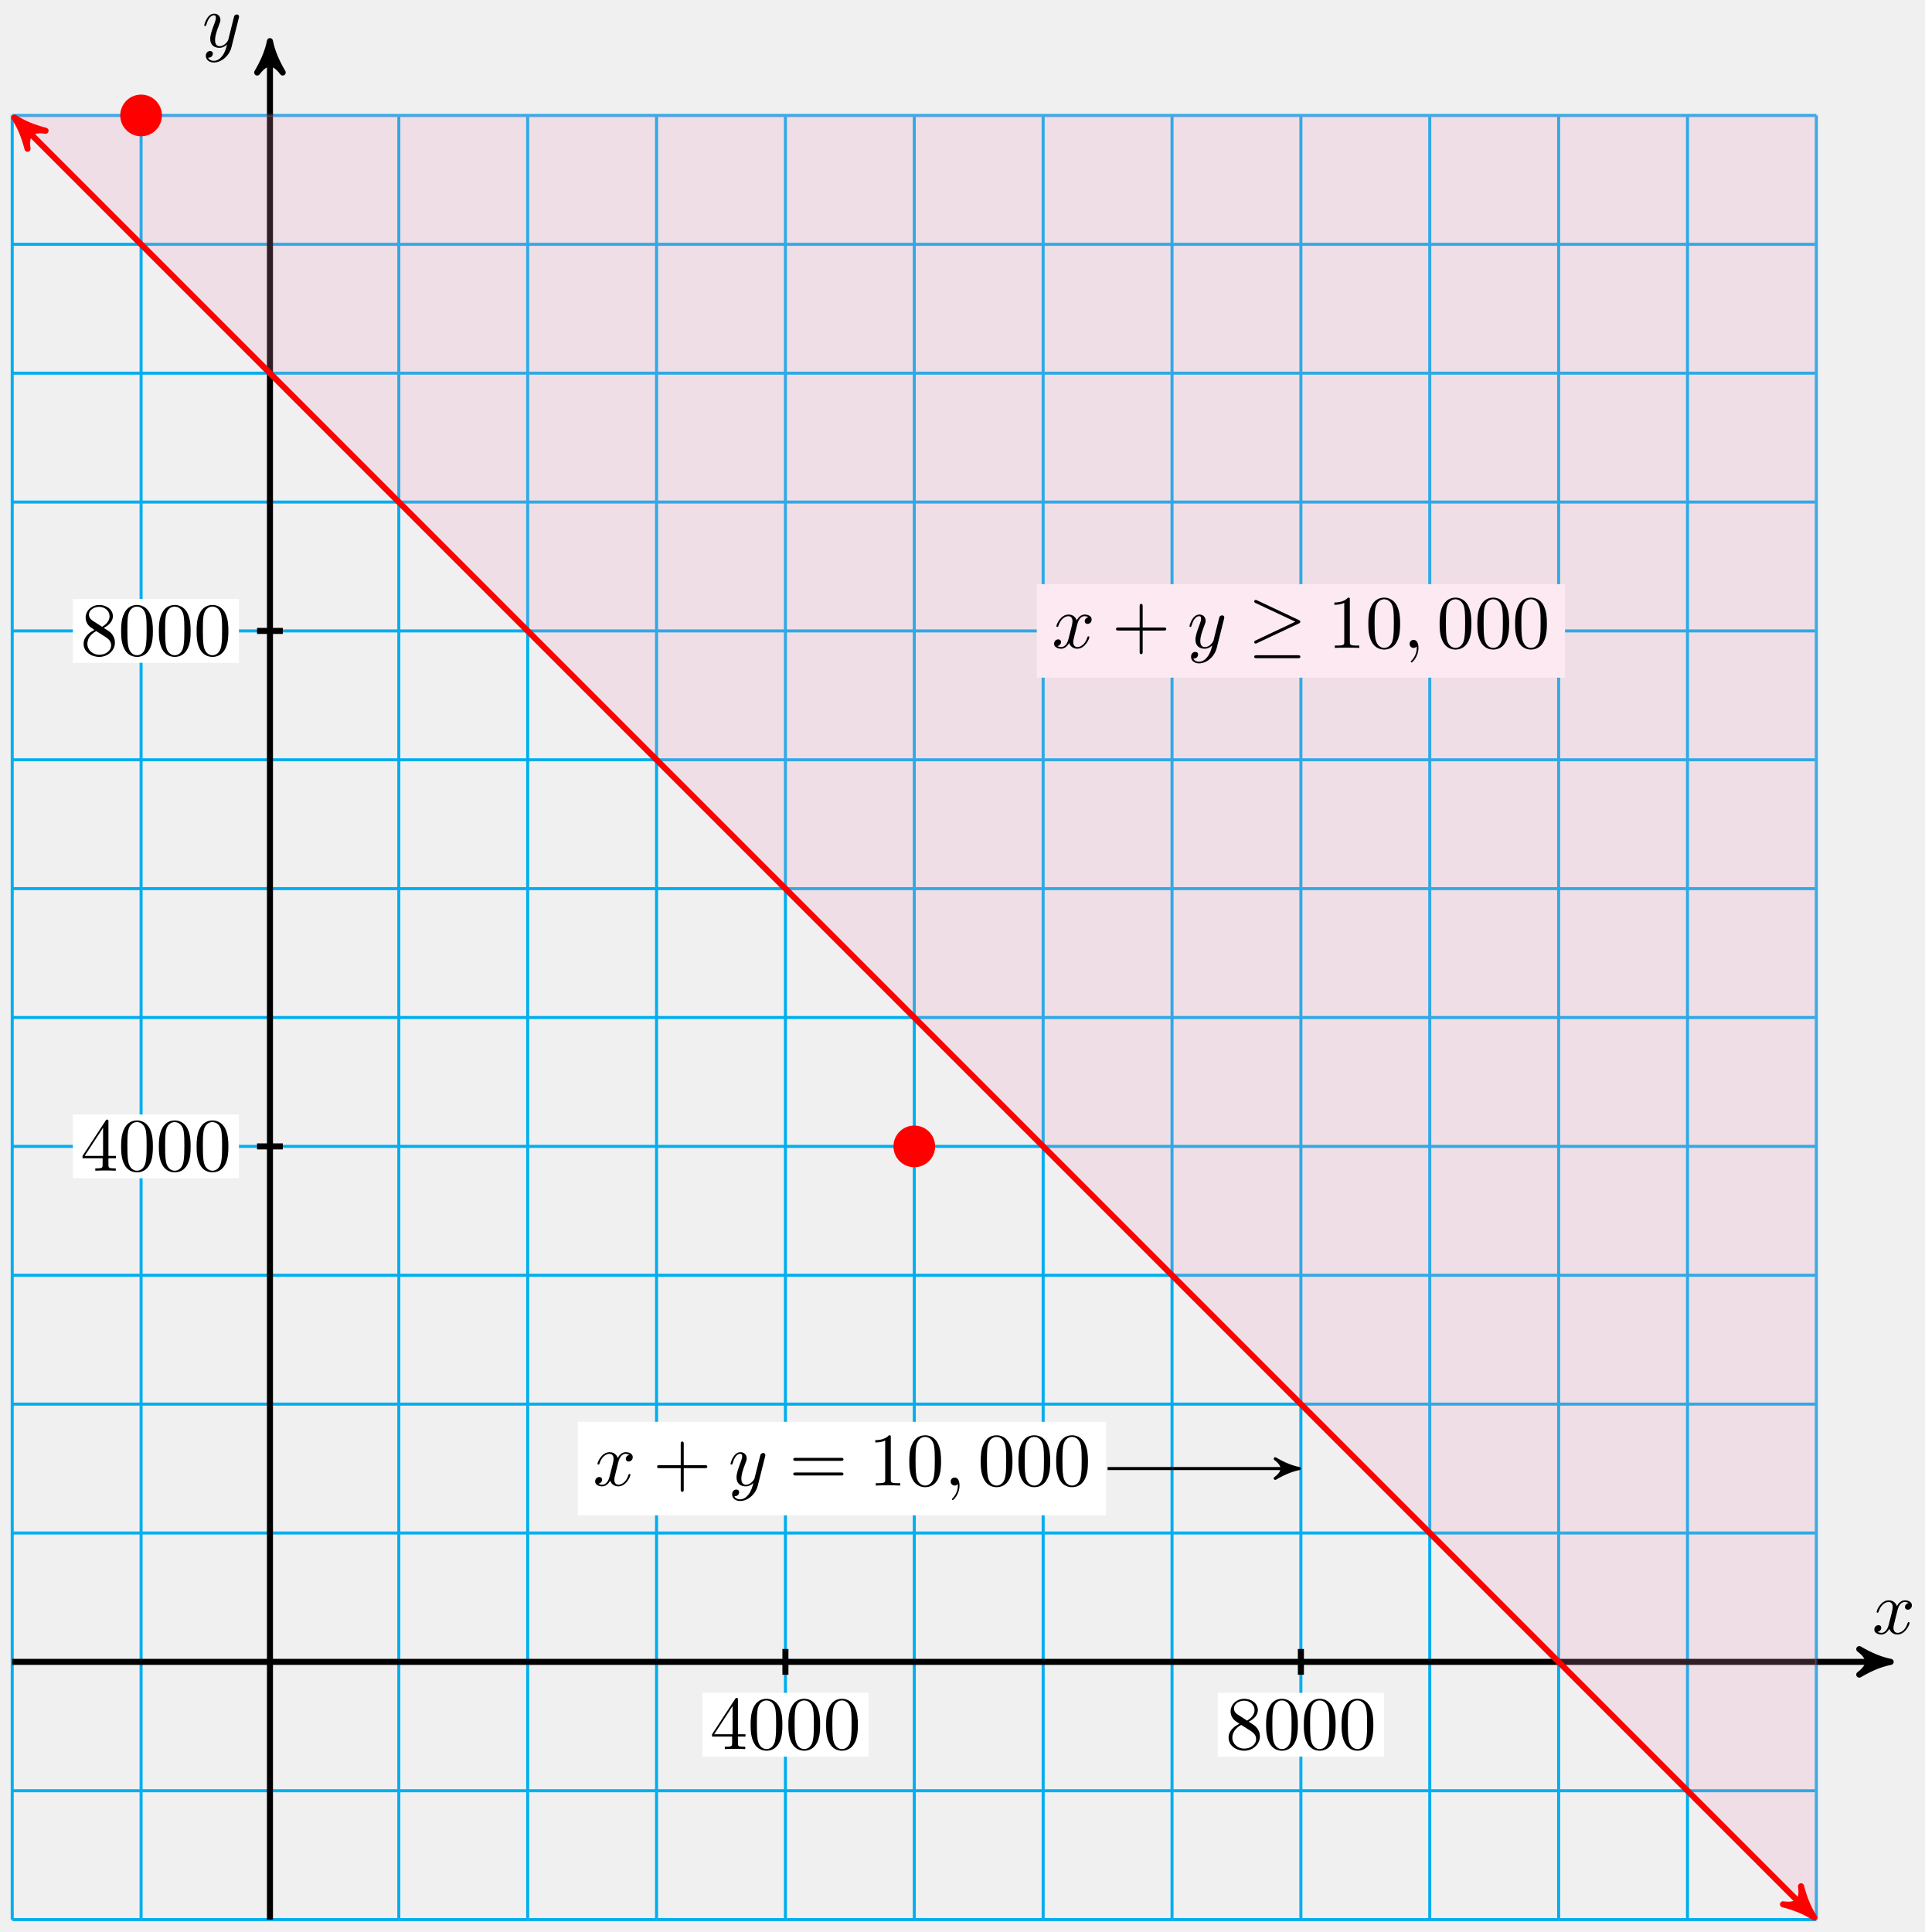
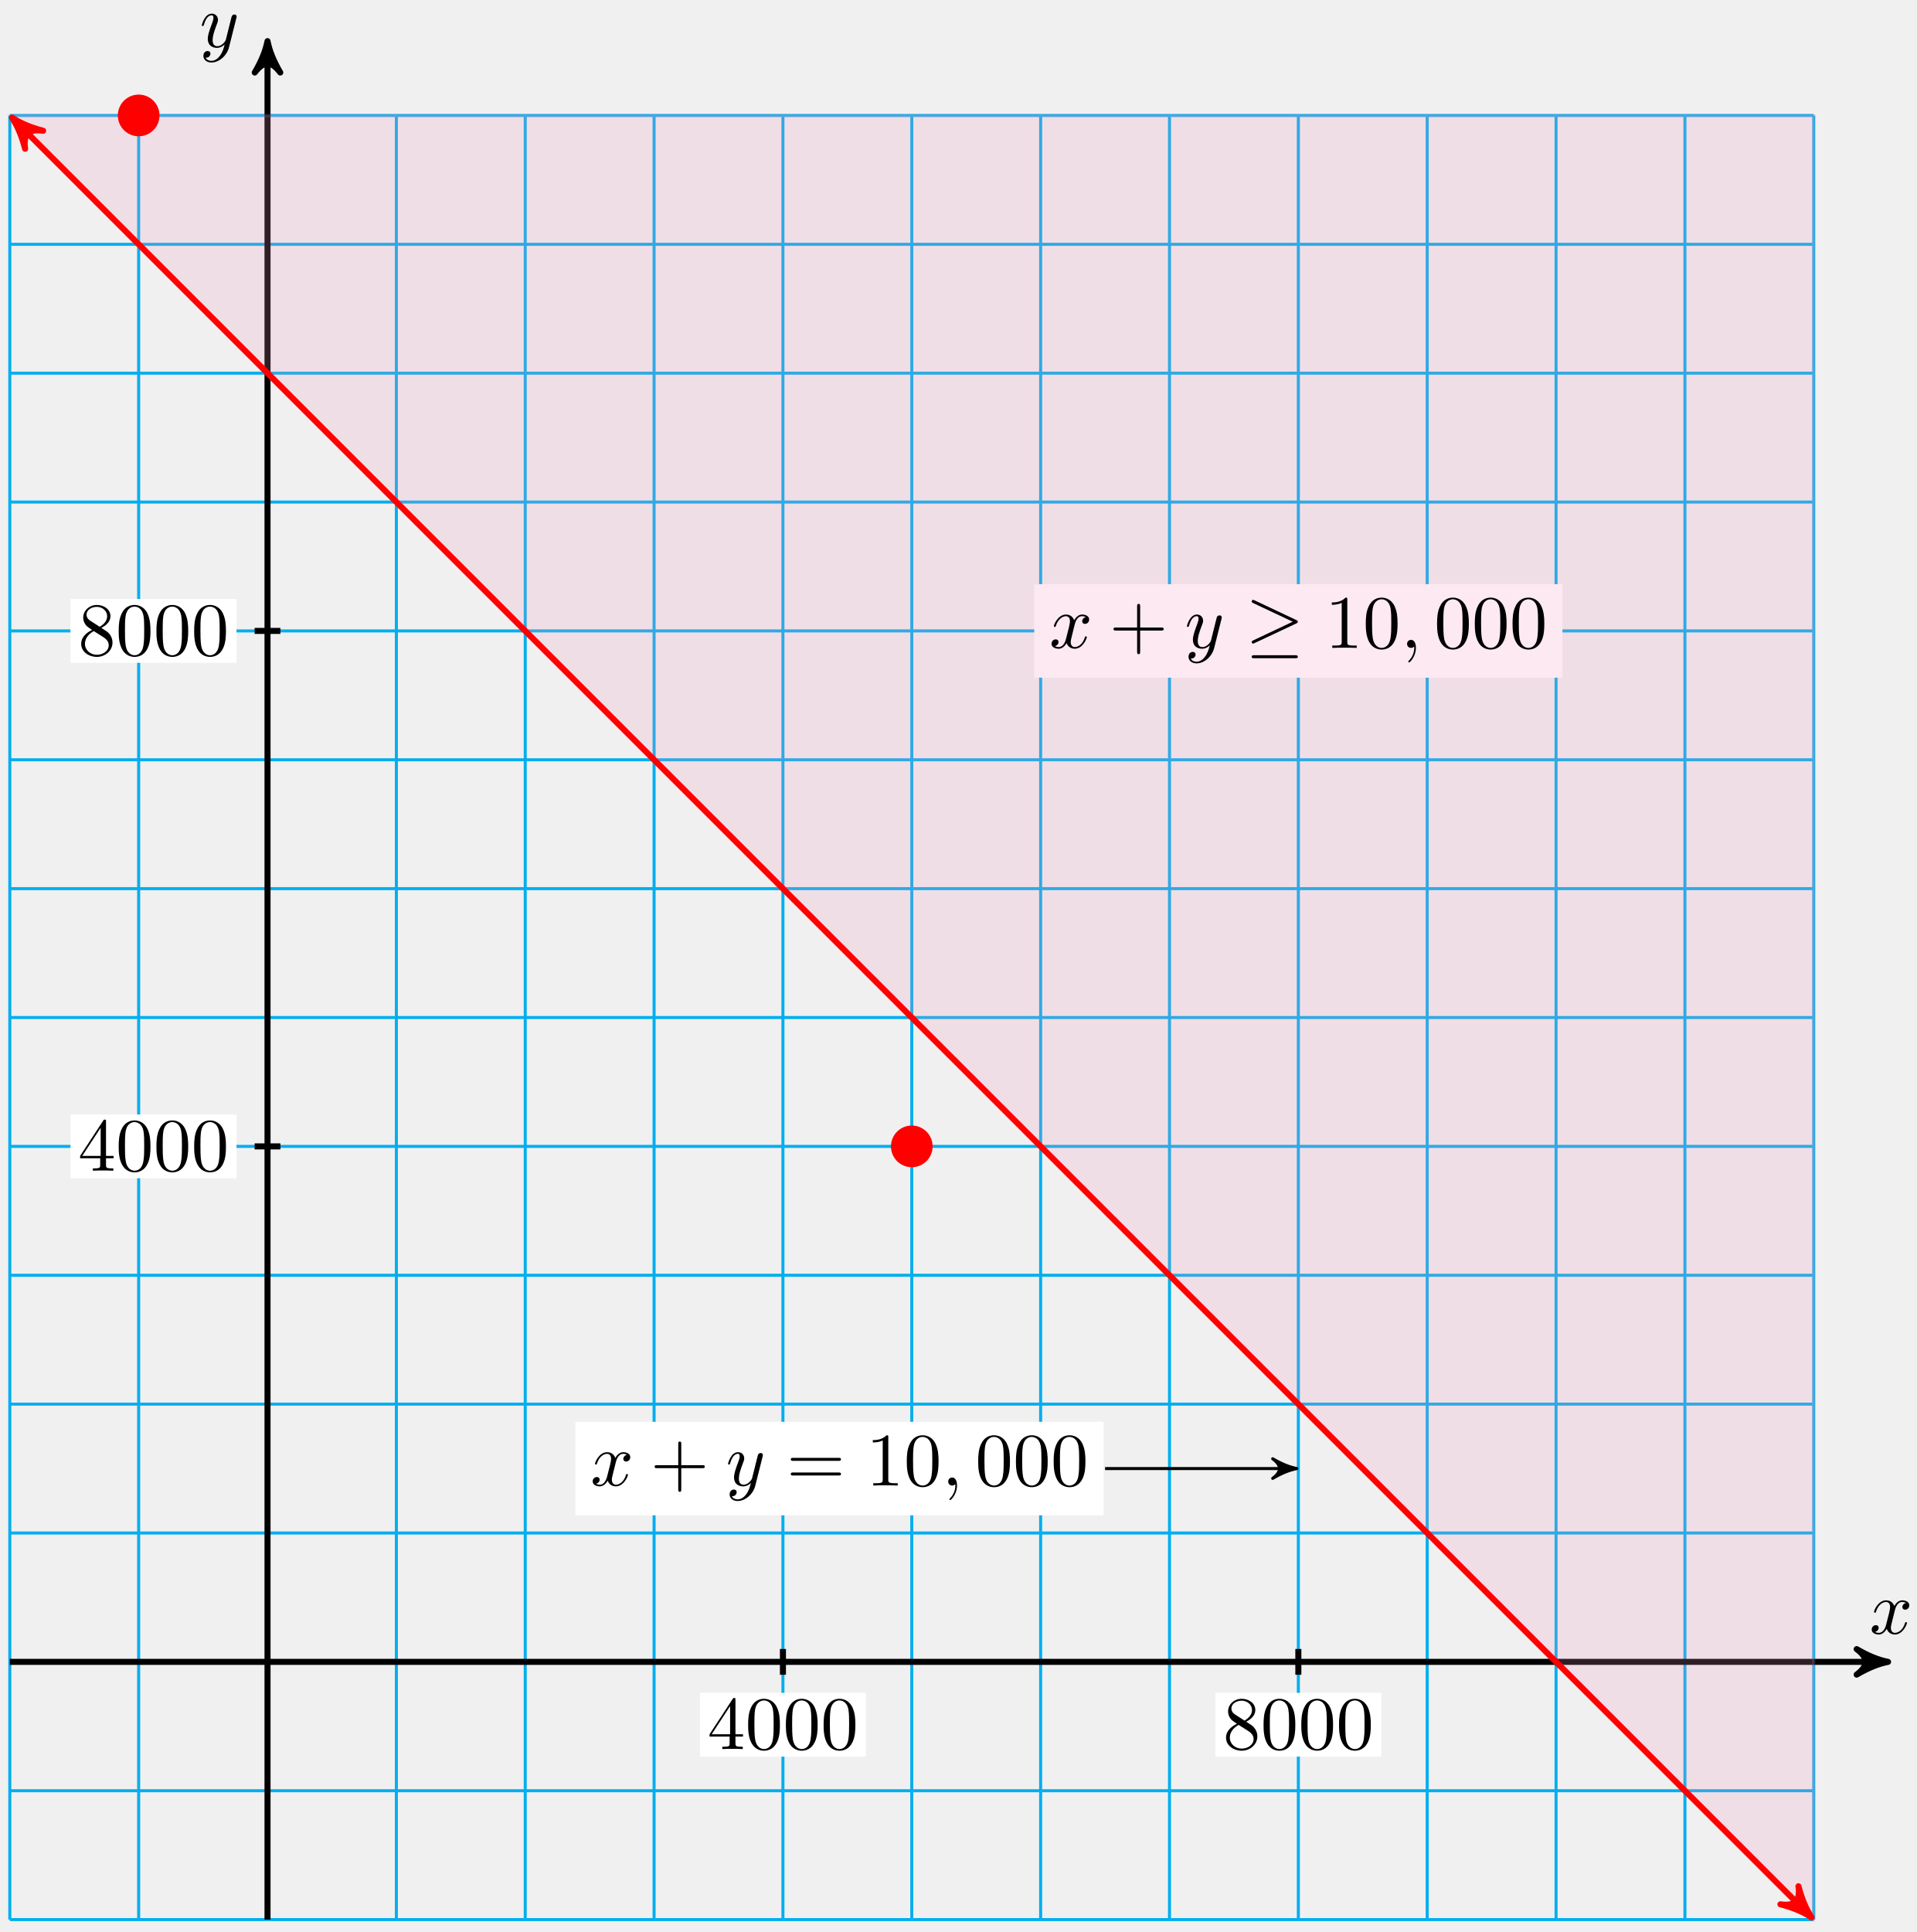
- <svg xmlns="http://www.w3.org/2000/svg" xmlns:xlink="http://www.w3.org/1999/xlink" version="1.1" width="254" height="255" viewBox="0 0 254 255">
+ <svg xmlns="http://www.w3.org/2000/svg" xmlns:xlink="http://www.w3.org/1999/xlink" version="1.1" width="253" height="255" viewBox="0 0 253 255">
  <defs>
    <path id="font_1_2" d="M.334 .302C.34 .328 .363 .42 .433 .42 .438 .42 .462 .42 .483 .407 .455 .402 .435 .377 .435 .353 .435 .337 .446 .318 .473 .318 .495 .318 .527 .336 .527 .376 .527 .428 .468 .442 .434 .442 .376 .442 .341 .389 .329 .366 .304 .432 .25 .442 .221 .442 .117 .442 .06 .313 .06 .288 .06 .278 .07 .278 .072 .278 .08 .278 .083 .28 .085 .289 .119 .395 .185 .42 .219 .42 .238 .42 .273 .411 .273 .353 .273 .322 .256 .255 .219 .115 .203 .053 .168 .011 .124 .011 .118 .011 .095 .011 .074 .024 .099 .029 .121 .05 .121 .078 .121 .105 .099 .113 .084 .113 .054 .113 .029 .087 .029 .055 .029 .009 .079-.011 .123-.011 .189-.011 .225 .059 .228 .065 .24 .028 .276-.011 .336-.011 .439-.011 .496 .118 .496 .143 .496 .153 .487 .153 .484 .153 .475 .153 .473 .149 .471 .142 .438 .035 .37 .011 .338 .011 .299 .011 .283 .043 .283 .077 .283 .099 .289 .121 .3 .165L.334 .302Z" />
    <path id="font_1_3" d="M.486 .381C.49 .395 .49 .397 .49 .404 .49 .422 .476 .431 .461 .431 .451 .431 .435 .425 .426 .41 .424 .405 .416 .374 .412 .356 .405 .33 .398 .303 .392 .276L.347 .096C.343 .081 .3 .011 .234 .011 .183 .011 .172 .055 .172 .092 .172 .138 .189 .2 .223 .288 .239 .329 .243 .34 .243 .36 .243 .405 .211 .442 .161 .442 .066 .442 .029 .297 .029 .288 .029 .278 .039 .278 .041 .278 .051 .278 .052 .28 .057 .296 .084 .39 .124 .42 .158 .42 .166 .42 .183 .42 .183 .388 .183 .363 .173 .337 .166 .318 .126 .212 .108 .155 .108 .108 .108 .019 .171-.011 .23-.011 .269-.011 .303 .006 .331 .034 .318-.018 .306-.067 .266-.12 .24-.154 .202-.183 .156-.183 .142-.183 .097-.18 .08-.141 .096-.141 .109-.141 .123-.129 .133-.12 .143-.107 .143-.088 .143-.057 .116-.053 .106-.053 .083-.053 .05-.069 .05-.118 .05-.168 .094-.205 .156-.205 .259-.205 .362-.114 .39-.001L.486 .381Z" />
    <path id="font_2_4" d="M.294 .165V.078C.294 .042 .292 .031 .218 .031H.197V0C.238 .003 .29 .003 .332 .003 .374 .003 .427 .003 .468 0V.031H.447C.373 .031 .371 .042 .371 .078V.165H.471V.196H.371V.651C.371 .671 .371 .677 .355 .677 .346 .677 .343 .677 .335 .665L.028 .196V.165H.294M.3 .196H.056L.3 .569V.196Z" />
    <path id="font_2_2" d="M.46 .32C.46 .4 .455 .48 .42 .554 .374 .65 .292 .666 .25 .666 .19 .666 .117 .64 .076 .547 .044 .478 .039 .4 .039 .32 .039 .245 .043 .155 .084 .079 .127-.002 .2-.022 .249-.022 .303-.022 .379-.001 .423 .094 .455 .163 .46 .241 .46 .32M.249-0C.21-0 .151 .025 .133 .121 .122 .181 .122 .273 .122 .332 .122 .396 .122 .462 .13 .516 .149 .635 .224 .644 .249 .644 .282 .644 .348 .626 .367 .527 .377 .471 .377 .395 .377 .332 .377 .257 .377 .189 .366 .125 .351 .03 .294-0 .249-0Z" />
    <path id="font_2_5" d="M.163 .457C.117 .487 .113 .521 .113 .538 .113 .599 .178 .641 .249 .641 .322 .641 .386 .589 .386 .517 .386 .46 .347 .412 .287 .377L.163 .457M.309 .362C.381 .399 .43 .451 .43 .517 .43 .609 .341 .666 .25 .666 .15 .666 .069 .592 .069 .499 .069 .481 .071 .436 .113 .389 .124 .377 .161 .352 .186 .335 .128 .306 .042 .25 .042 .151 .042 .045 .144-.022 .249-.022 .362-.022 .457 .061 .457 .168 .457 .204 .446 .249 .408 .291 .389 .312 .373 .322 .309 .362M.209 .32 .332 .242C.36 .223 .407 .193 .407 .132 .407 .058 .332 .006 .25 .006 .164 .006 .092 .068 .092 .151 .092 .209 .124 .273 .209 .32Z" />
    <path id="font_2_1" d="M.409 .23H.688C.702 .23 .721 .23 .721 .25 .721 .27 .702 .27 .688 .27H.409V.55C.409 .564 .409 .583 .389 .583 .369 .583 .369 .564 .369 .55V.27H.089C.075 .27 .056 .27 .056 .25 .056 .23 .075 .23 .089 .23H.369V-.05C.369-.064 .369-.083 .389-.083 .409-.083 .409-.064 .409-.05V.23Z" />
    <path id="font_3_1" d="M.674 .324C.688 .33 .694 .337 .694 .346 .694 .356 .69 .362 .674 .369L.123 .629C.109 .636 .105 .636 .103 .636 .091 .636 .083 .627 .083 .616 .083 .604 .091 .599 .102 .594L.627 .347 .104 .1C.084 .091 .083 .083 .083 .077 .083 .066 .092 .057 .103 .057 .106 .057 .108 .057 .121 .064L.674 .324M.659-.137C.676-.137 .694-.137 .694-.117 .694-.097 .673-.097 .658-.097H.119C.104-.097 .083-.097 .083-.117 .083-.137 .101-.137 .118-.137H.659Z" />
    <path id="font_2_3" d="M.294 .64C.294 .664 .294 .666 .271 .666 .209 .602 .121 .602 .089 .602V.571C.109 .571 .168 .571 .22 .597V.079C.22 .043 .217 .031 .127 .031H.095V0C.13 .003 .217 .003 .257 .003 .297 .003 .384 .003 .419 0V.031H.387C.297 .031 .294 .042 .294 .079V.64Z" />
    <path id="font_1_1" d="M.203 .001C.203 .067 .178 .106 .139 .106 .106 .106 .086 .081 .086 .053 .086 .026 .106 0 .139 0 .151 0 .164 .004 .174 .013 .177 .015 .178 .016 .179 .016 .18 .016 .181 .015 .181 .001 .181-.073 .146-.133 .113-.166 .102-.177 .102-.179 .102-.182 .102-.189 .107-.193 .112-.193 .123-.193 .203-.116 .203 .001Z" />
    <path id="font_2_6" d="M.687 .327C.702 .327 .721 .327 .721 .347 .721 .367 .702 .367 .688 .367H.089C.075 .367 .056 .367 .056 .347 .056 .327 .075 .327 .09 .327H.687M.688 .133C.702 .133 .721 .133 .721 .153 .721 .173 .702 .173 .687 .173H.09C.075 .173 .056 .173 .056 .153 .056 .133 .075 .133 .089 .133H.688Z" />
  </defs>
-   <path transform="matrix(1.00006,0,0,-1.00005,35.63123,219.3453)" stroke-width=".399" stroke-linecap="butt" stroke-miterlimit="10" stroke-linejoin="miter" fill="none" stroke="#00aeef" d="M-34.017-34.017H204.099M-34.017-17.008H204.099M-34.017 0H204.099M-34.017 17.008H204.099M-34.017 34.017H204.099M-34.017 51.025H204.099M-34.017 68.033H204.099M-34.017 85.041H204.099M-34.017 102.05H204.099M-34.017 119.058H204.099M-34.017 136.066H204.099M-34.017 153.074H204.099M-34.017 170.083H204.099M-34.017 187.091H204.099M-34.017 204.093H204.099M-34.017-34.017V204.099M-17.008-34.017V204.099M0-34.017V204.099M17.008-34.017V204.099M34.017-34.017V204.099M51.025-34.017V204.099M68.033-34.017V204.099M85.041-34.017V204.099M102.05-34.017V204.099M119.058-34.017V204.099M136.066-34.017V204.099M153.074-34.017V204.099M170.083-34.017V204.099M187.091-34.017V204.099M204.093-34.017V204.099M204.099 204.099" />
-   <path transform="matrix(1.00006,0,0,-1.00005,35.63123,219.3453)" stroke-width=".797" stroke-linecap="butt" stroke-miterlimit="10" stroke-linejoin="miter" fill="none" stroke="#000000" d="M-34.017 0H212.87" />
-   <path transform="matrix(1.00006,0,0,-1.00005,248.5136,219.3453)" d="M1.036 0C-.259 .259-1.554 .777-3.108 1.684-1.554 .518-1.554-.518-3.108-1.684-1.554-.777-.259-.259 1.036 0Z" />
-   <path transform="matrix(1.00006,0,0,-1.00005,248.5136,219.3453)" stroke-width=".797" stroke-linecap="butt" stroke-linejoin="round" fill="none" stroke="#000000" d="M1.036 0C-.259 .259-1.554 .777-3.108 1.684-1.554 .518-1.554-.518-3.108-1.684-1.554-.777-.259-.259 1.036 0Z" />
-   <use data-text="x" xlink:href="#font_1_2" transform="matrix(9.963197,0,0,-9.963098,247.1009,215.6261)" />
-   <path transform="matrix(1.00006,0,0,-1.00005,35.63123,219.3453)" stroke-width=".797" stroke-linecap="butt" stroke-miterlimit="10" stroke-linejoin="miter" fill="none" stroke="#000000" d="M0-34.017V212.87" />
-   <path transform="matrix(0,-1.00005,-1.00006,-0,35.63123,6.465134)" d="M1.036 0C-.259 .259-1.554 .777-3.108 1.684-1.554 .518-1.554-.518-3.108-1.684-1.554-.777-.259-.259 1.036 0Z" />
-   <path transform="matrix(0,-1.00005,-1.00006,-0,35.63123,6.465134)" stroke-width=".797" stroke-linecap="butt" stroke-linejoin="round" fill="none" stroke="#000000" d="M1.036 0C-.259 .259-1.554 .777-3.108 1.684-1.554 .518-1.554-.518-3.108-1.684-1.554-.777-.259-.259 1.036 0Z" />
-   <use data-text="y" xlink:href="#font_1_3" transform="matrix(9.963197,0,0,-9.963098,26.66969,6.20665)" />
-   <path transform="matrix(1.00006,0,0,-1.00005,35.63123,219.3453)" stroke-width=".797" stroke-linecap="butt" stroke-miterlimit="10" stroke-linejoin="miter" fill="none" stroke="#000000" d="M68.033 1.701V-1.701" />
-   <path transform="matrix(1.00006,0,0,-1.00005,35.63123,219.3453)" d="M57.074-12.505H78.992V-4.092H57.074Z" fill="#ffffff" />
-   <use data-text="4" xlink:href="#font_2_4" transform="matrix(9.963197,0,0,-9.963098,93.70471,230.8539)" />
-   <use data-text="0" xlink:href="#font_2_2" transform="matrix(9.963197,0,0,-9.963098,98.68631,230.8539)" />
-   <use data-text="0" xlink:href="#font_2_2" transform="matrix(9.963197,0,0,-9.963098,103.6679,230.8539)" />
-   <use data-text="0" xlink:href="#font_2_2" transform="matrix(9.963197,0,0,-9.963098,108.6495,230.8539)" />
-   <path transform="matrix(1.00006,0,0,-1.00005,35.63123,219.3453)" stroke-width=".797" stroke-linecap="butt" stroke-miterlimit="10" stroke-linejoin="miter" fill="none" stroke="#000000" d="M1.701 68.033H-1.701" />
-   <path transform="matrix(1.00006,0,0,-1.00005,35.63123,219.3453)" d="M-26.01 63.827H-4.092V72.24H-26.01Z" fill="#ffffff" />
-   <use data-text="4" xlink:href="#font_2_4" transform="matrix(9.963197,0,0,-9.963098,10.61574,154.5191)" />
-   <use data-text="0" xlink:href="#font_2_2" transform="matrix(9.963197,0,0,-9.963098,15.59734,154.5191)" />
-   <use data-text="0" xlink:href="#font_2_2" transform="matrix(9.963197,0,0,-9.963098,20.57893,154.5191)" />
-   <use data-text="0" xlink:href="#font_2_2" transform="matrix(9.963197,0,0,-9.963098,25.56053,154.5191)" />
-   <path transform="matrix(1.00006,0,0,-1.00005,35.63123,219.3453)" stroke-width=".797" stroke-linecap="butt" stroke-miterlimit="10" stroke-linejoin="miter" fill="none" stroke="#000000" d="M136.066 1.701V-1.701" />
-   <path transform="matrix(1.00006,0,0,-1.00005,35.63123,219.3453)" d="M125.107-12.505H147.025V-4.092H125.107Z" fill="#ffffff" />
-   <use data-text="8" xlink:href="#font_2_5" transform="matrix(9.963197,0,0,-9.963098,161.7418,230.8539)" />
-   <use data-text="0" xlink:href="#font_2_2" transform="matrix(9.963197,0,0,-9.963098,166.7234,230.8539)" />
-   <use data-text="0" xlink:href="#font_2_2" transform="matrix(9.963197,0,0,-9.963098,171.705,230.8539)" />
-   <use data-text="0" xlink:href="#font_2_2" transform="matrix(9.963197,0,0,-9.963098,176.6866,230.8539)" />
-   <path transform="matrix(1.00006,0,0,-1.00005,35.63123,219.3453)" stroke-width=".797" stroke-linecap="butt" stroke-miterlimit="10" stroke-linejoin="miter" fill="none" stroke="#000000" d="M1.701 136.066H-1.701" />
-   <path transform="matrix(1.00006,0,0,-1.00005,35.63123,219.3453)" d="M-26.01 131.86H-4.092V140.273H-26.01Z" fill="#ffffff" />
-   <use data-text="8" xlink:href="#font_2_5" transform="matrix(9.963197,0,0,-9.963098,10.61574,86.48267)" />
-   <use data-text="0" xlink:href="#font_2_2" transform="matrix(9.963197,0,0,-9.963098,15.59734,86.48267)" />
-   <use data-text="0" xlink:href="#font_2_2" transform="matrix(9.963197,0,0,-9.963098,20.57893,86.48267)" />
-   <use data-text="0" xlink:href="#font_2_2" transform="matrix(9.963197,0,0,-9.963098,25.56053,86.48267)" />
+   <path transform="matrix(1.0001,0,0,-1.00005,35.31473,219.3453)" stroke-width=".399" stroke-linecap="butt" stroke-miterlimit="10" stroke-linejoin="miter" fill="none" stroke="#00aeef" d="M-34.017-34.017H204.099M-34.017-17.008H204.099M-34.017 0H204.099M-34.017 17.008H204.099M-34.017 34.017H204.099M-34.017 51.025H204.099M-34.017 68.033H204.099M-34.017 85.041H204.099M-34.017 102.05H204.099M-34.017 119.058H204.099M-34.017 136.066H204.099M-34.017 153.074H204.099M-34.017 170.083H204.099M-34.017 187.091H204.099M-34.017 204.093H204.099M-34.017-34.017V204.099M-17.008-34.017V204.099M0-34.017V204.099M17.008-34.017V204.099M34.017-34.017V204.099M51.025-34.017V204.099M68.033-34.017V204.099M85.041-34.017V204.099M102.05-34.017V204.099M119.058-34.017V204.099M136.066-34.017V204.099M153.074-34.017V204.099M170.083-34.017V204.099M187.091-34.017V204.099M204.093-34.017V204.099M204.099 204.099" />
+   <path transform="matrix(1.0001,0,0,-1.00005,35.31473,219.3453)" stroke-width=".797" stroke-linecap="butt" stroke-miterlimit="10" stroke-linejoin="miter" fill="none" stroke="#000000" d="M-34.017 0H212.87" />
+   <path transform="matrix(1.0001,0,0,-1.00005,248.2055,219.3453)" d="M1.036 0C-.259 .259-1.554 .777-3.108 1.684-1.554 .518-1.554-.518-3.108-1.684-1.554-.777-.259-.259 1.036 0Z" />
+   <path transform="matrix(1.0001,0,0,-1.00005,248.2055,219.3453)" stroke-width=".797" stroke-linecap="butt" stroke-linejoin="round" fill="none" stroke="#000000" d="M1.036 0C-.259 .259-1.554 .777-3.108 1.684-1.554 .518-1.554-.518-3.108-1.684-1.554-.777-.259-.259 1.036 0Z" />
+   <use data-text="x" xlink:href="#font_1_2" transform="matrix(9.963596,0,0,-9.963098,246.7929,215.6261)" />
+   <path transform="matrix(1.0001,0,0,-1.00005,35.31473,219.3453)" stroke-width=".797" stroke-linecap="butt" stroke-miterlimit="10" stroke-linejoin="miter" fill="none" stroke="#000000" d="M0-34.017V212.87" />
+   <path transform="matrix(0,-1.00005,-1.0001,-0,35.31473,6.465134)" d="M1.036 0C-.259 .259-1.554 .777-3.108 1.684-1.554 .518-1.554-.518-3.108-1.684-1.554-.777-.259-.259 1.036 0Z" />
+   <path transform="matrix(0,-1.00005,-1.0001,-0,35.31473,6.465134)" stroke-width=".797" stroke-linecap="butt" stroke-linejoin="round" fill="none" stroke="#000000" d="M1.036 0C-.259 .259-1.554 .777-3.108 1.684-1.554 .518-1.554-.518-3.108-1.684-1.554-.777-.259-.259 1.036 0Z" />
+   <use data-text="y" xlink:href="#font_1_3" transform="matrix(9.963596,0,0,-9.963098,26.35283,6.20665)" />
+   <path transform="matrix(1.0001,0,0,-1.00005,35.31473,219.3453)" stroke-width=".797" stroke-linecap="butt" stroke-miterlimit="10" stroke-linejoin="miter" fill="none" stroke="#000000" d="M68.033 1.701V-1.701" />
+   <path transform="matrix(1.0001,0,0,-1.00005,35.31473,219.3453)" d="M57.074-12.505H78.992V-4.092H57.074Z" fill="#ffffff" />
+   <use data-text="4" xlink:href="#font_2_4" transform="matrix(9.963596,0,0,-9.963098,93.39053,230.8539)" />
+   <use data-text="0" xlink:href="#font_2_2" transform="matrix(9.963596,0,0,-9.963098,98.37233,230.8539)" />
+   <use data-text="0" xlink:href="#font_2_2" transform="matrix(9.963596,0,0,-9.963098,103.3541,230.8539)" />
+   <use data-text="0" xlink:href="#font_2_2" transform="matrix(9.963596,0,0,-9.963098,108.3359,230.8539)" />
+   <path transform="matrix(1.0001,0,0,-1.00005,35.31473,219.3453)" stroke-width=".797" stroke-linecap="butt" stroke-miterlimit="10" stroke-linejoin="miter" fill="none" stroke="#000000" d="M1.701 68.033H-1.701" />
+   <path transform="matrix(1.0001,0,0,-1.00005,35.31473,219.3453)" d="M-26.01 63.827H-4.092V72.24H-26.01Z" fill="#ffffff" />
+   <use data-text="4" xlink:href="#font_2_4" transform="matrix(9.963596,0,0,-9.963098,10.29823,154.5191)" />
+   <use data-text="0" xlink:href="#font_2_2" transform="matrix(9.963596,0,0,-9.963098,15.28002,154.5191)" />
+   <use data-text="0" xlink:href="#font_2_2" transform="matrix(9.963596,0,0,-9.963098,20.26182,154.5191)" />
+   <use data-text="0" xlink:href="#font_2_2" transform="matrix(9.963596,0,0,-9.963098,25.24362,154.5191)" />
+   <path transform="matrix(1.0001,0,0,-1.00005,35.31473,219.3453)" stroke-width=".797" stroke-linecap="butt" stroke-miterlimit="10" stroke-linejoin="miter" fill="none" stroke="#000000" d="M136.066 1.701V-1.701" />
+   <path transform="matrix(1.0001,0,0,-1.00005,35.31473,219.3453)" d="M125.107-12.505H147.025V-4.092H125.107Z" fill="#ffffff" />
+   <use data-text="8" xlink:href="#font_2_5" transform="matrix(9.963596,0,0,-9.963098,161.4303,230.8539)" />
+   <use data-text="0" xlink:href="#font_2_2" transform="matrix(9.963596,0,0,-9.963098,166.4121,230.8539)" />
+   <use data-text="0" xlink:href="#font_2_2" transform="matrix(9.963596,0,0,-9.963098,171.3939,230.8539)" />
+   <use data-text="0" xlink:href="#font_2_2" transform="matrix(9.963596,0,0,-9.963098,176.3757,230.8539)" />
+   <path transform="matrix(1.0001,0,0,-1.00005,35.31473,219.3453)" stroke-width=".797" stroke-linecap="butt" stroke-miterlimit="10" stroke-linejoin="miter" fill="none" stroke="#000000" d="M1.701 136.066H-1.701" />
+   <path transform="matrix(1.0001,0,0,-1.00005,35.31473,219.3453)" d="M-26.01 131.86H-4.092V140.273H-26.01Z" fill="#ffffff" />
+   <use data-text="8" xlink:href="#font_2_5" transform="matrix(9.963596,0,0,-9.963098,10.29823,86.48267)" />
+   <use data-text="0" xlink:href="#font_2_2" transform="matrix(9.963596,0,0,-9.963098,15.28002,86.48267)" />
+   <use data-text="0" xlink:href="#font_2_2" transform="matrix(9.963596,0,0,-9.963098,20.26182,86.48267)" />
+   <use data-text="0" xlink:href="#font_2_2" transform="matrix(9.963596,0,0,-9.963098,25.24362,86.48267)" />
  <g>
-     <path transform="matrix(1.00006,0,0,-1.00005,35.63123,219.3453)" d="M-34.017 204.099H204.099V-34.017Z" fill="#f49ac1" fill-opacity=".2" />
-     <path transform="matrix(1.00006,0,0,-1.00005,35.63123,219.3453)" stroke-width=".399" stroke-linecap="butt" stroke-miterlimit="10" stroke-linejoin="miter" fill="none" stroke="#f49ac1" stroke-opacity=".2" d="M-34.017 204.099H204.099V-34.017Z" />
+     <path transform="matrix(1.0001,0,0,-1.00005,35.31473,219.3453)" d="M-34.017 204.099H204.099V-34.017Z" fill="#f49ac1" fill-opacity=".2" />
+     <path transform="matrix(1.0001,0,0,-1.00005,35.31473,219.3453)" stroke-width=".399" stroke-linecap="butt" stroke-miterlimit="10" stroke-linejoin="miter" fill="none" stroke="#f49ac1" stroke-opacity=".2" d="M-34.017 204.099H204.099V-34.017Z" />
  </g>
-   <path transform="matrix(1.00006,0,0,-1.00005,35.63123,219.3453)" stroke-width=".797" stroke-linecap="butt" stroke-miterlimit="10" stroke-linejoin="miter" fill="none" stroke="#ff0000" d="M-33.002 203.085 203.085-33.002" />
-   <path transform="matrix(-.7071424,-.7071353,-.7071424,.7071353,2.627174,16.25049)" d="M1.036 0C-.259 .259-1.554 .777-3.108 1.684-1.554 .518-1.554-.518-3.108-1.684-1.554-.777-.259-.259 1.036 0Z" fill="#ff0000" />
-   <path transform="matrix(-.7071424,-.7071353,-.7071424,.7071353,2.627174,16.25049)" stroke-width=".797" stroke-linecap="butt" stroke-linejoin="round" fill="none" stroke="#ff0000" d="M1.036 0C-.259 .259-1.554 .777-3.108 1.684-1.554 .518-1.554-.518-3.108-1.684-1.554-.777-.259-.259 1.036 0Z" />
-   <path transform="matrix(.7071424,.7071353,.7071424,-.7071353,238.7281,252.349)" d="M1.036 0C-.259 .259-1.554 .777-3.108 1.684-1.554 .518-1.554-.518-3.108-1.684-1.554-.777-.259-.259 1.036 0Z" fill="#ff0000" />
-   <path transform="matrix(.7071424,.7071353,.7071424,-.7071353,238.7281,252.349)" stroke-width=".797" stroke-linecap="butt" stroke-linejoin="round" fill="none" stroke="#ff0000" d="M1.036 0C-.259 .259-1.554 .777-3.108 1.684-1.554 .518-1.554-.518-3.108-1.684-1.554-.777-.259-.259 1.036 0Z" />
-   <path transform="matrix(1.00006,0,0,-1.00005,35.63123,219.3453)" d="M-14.457 204.099C-14.457 205.508-15.599 206.65-17.008 206.65-18.417 206.65-19.559 205.508-19.559 204.099-19.559 202.69-18.417 201.548-17.008 201.548-15.599 201.548-14.457 202.69-14.457 204.099ZM-17.008 204.099" fill="#ff0000" />
-   <path transform="matrix(1.00006,0,0,-1.00005,35.63123,219.3453)" stroke-width=".399" stroke-linecap="butt" stroke-miterlimit="10" stroke-linejoin="miter" fill="none" stroke="#ff0000" d="M-14.457 204.099C-14.457 205.508-15.599 206.65-17.008 206.65-18.417 206.65-19.559 205.508-19.559 204.099-19.559 202.69-18.417 201.548-17.008 201.548-15.599 201.548-14.457 202.69-14.457 204.099ZM-17.008 204.099" />
-   <path transform="matrix(1.00006,0,0,-1.00005,35.63123,219.3453)" d="M87.592 68.033C87.592 69.442 86.45 70.584 85.041 70.584 83.632 70.584 82.49 69.442 82.49 68.033 82.49 66.624 83.632 65.482 85.041 65.482 86.45 65.482 87.592 66.624 87.592 68.033ZM85.041 68.033" fill="#ff0000" />
-   <path transform="matrix(1.00006,0,0,-1.00005,35.63123,219.3453)" stroke-width=".399" stroke-linecap="butt" stroke-miterlimit="10" stroke-linejoin="miter" fill="none" stroke="#ff0000" d="M87.592 68.033C87.592 69.442 86.45 70.584 85.041 70.584 83.632 70.584 82.49 69.442 82.49 68.033 82.49 66.624 83.632 65.482 85.041 65.482 86.45 65.482 87.592 66.624 87.592 68.033ZM85.041 68.033" />
-   <path transform="matrix(1.00006,0,0,-1.00005,35.63123,219.3453)" d="M101.208 129.895H170.924V142.237H101.208Z" fill="#fde9f1" />
-   <use data-text="x" xlink:href="#font_1_2" transform="matrix(9.963197,0,0,-9.963098,138.8384,85.51462)" />
-   <use data-text="+" xlink:href="#font_2_1" transform="matrix(9.963197,0,0,-9.963098,146.7469,85.51462)" />
-   <use data-text="y" xlink:href="#font_1_3" transform="matrix(9.963197,0,0,-9.963098,156.7095,85.51462)" />
-   <use data-text="≥" xlink:href="#font_3_1" transform="matrix(9.963197,0,0,-9.963098,164.719,85.51462)" />
-   <use data-text="1" xlink:href="#font_2_3" transform="matrix(9.963197,0,0,-9.963098,175.2366,85.51462)" />
-   <use data-text="0" xlink:href="#font_2_2" transform="matrix(9.963197,0,0,-9.963098,180.2182,85.51462)" />
-   <use data-text="," xlink:href="#font_1_1" transform="matrix(9.963197,0,0,-9.963098,185.1992,85.51462)" />
-   <use data-text="0" xlink:href="#font_2_2" transform="matrix(9.963197,0,0,-9.963098,189.6275,85.51462)" />
-   <use data-text="0" xlink:href="#font_2_2" transform="matrix(9.963197,0,0,-9.963098,194.6091,85.51462)" />
-   <use data-text="0" xlink:href="#font_2_2" transform="matrix(9.963197,0,0,-9.963098,199.5907,85.51462)" />
-   <path transform="matrix(1.00006,0,0,-1.00005,35.63123,219.3453)" stroke-width=".399" stroke-linecap="butt" stroke-miterlimit="10" stroke-linejoin="miter" fill="none" stroke="#000000" d="M135.07 25.512H110.554" />
-   <path transform="matrix(1.00006,0,0,-1.00005,170.7091,193.8317)" d="M.797 0C-.199 .199-1.196 .598-2.391 1.295-1.196 .399-1.196-.399-2.391-1.295-1.196-.598-.199-.199 .797 0Z" />
-   <path transform="matrix(1.00006,0,0,-1.00005,170.7091,193.8317)" stroke-width=".399" stroke-linecap="butt" stroke-linejoin="round" fill="none" stroke="#000000" d="M.797 0C-.199 .199-1.196 .598-2.391 1.295-1.196 .399-1.196-.399-2.391-1.295-1.196-.598-.199-.199 .797 0Z" />
-   <path transform="matrix(1.00006,0,0,-1.00005,35.63123,219.3453)" d="M40.638 19.341H110.354V31.684H40.638Z" fill="#ffffff" />
-   <use data-text="x" xlink:href="#font_1_2" transform="matrix(9.963197,0,0,-9.963098,78.26479,196.0731)" />
-   <use data-text="+" xlink:href="#font_2_1" transform="matrix(9.963197,0,0,-9.963098,86.17326,196.0731)" />
-   <use data-text="y" xlink:href="#font_1_3" transform="matrix(9.963197,0,0,-9.963098,96.13587,196.0731)" />
-   <use data-text="=" xlink:href="#font_2_6" transform="matrix(9.963197,0,0,-9.963098,104.1454,196.0731)" />
-   <use data-text="1" xlink:href="#font_2_3" transform="matrix(9.963197,0,0,-9.963098,114.6466,196.0731)" />
-   <use data-text="0" xlink:href="#font_2_2" transform="matrix(9.963197,0,0,-9.963098,119.6282,196.0731)" />
-   <use data-text="," xlink:href="#font_1_1" transform="matrix(9.963197,0,0,-9.963098,124.6256,196.0731)" />
-   <use data-text="0" xlink:href="#font_2_2" transform="matrix(9.963197,0,0,-9.963098,129.0539,196.0731)" />
-   <use data-text="0" xlink:href="#font_2_2" transform="matrix(9.963197,0,0,-9.963098,134.0354,196.0731)" />
-   <use data-text="0" xlink:href="#font_2_2" transform="matrix(9.963197,0,0,-9.963098,139.017,196.0731)" />
+   <path transform="matrix(1.0001,0,0,-1.00005,35.31473,219.3453)" stroke-width=".797" stroke-linecap="butt" stroke-miterlimit="10" stroke-linejoin="miter" fill="none" stroke="#ff0000" d="M-33.002 203.085 203.085-33.002" />
+   <path transform="matrix(-.7071707,-.7071353,-.7071707,.7071353,2.309349,16.25049)" d="M1.036 0C-.259 .259-1.554 .777-3.108 1.684-1.554 .518-1.554-.518-3.108-1.684-1.554-.777-.259-.259 1.036 0Z" fill="#ff0000" />
+   <path transform="matrix(-.7071707,-.7071353,-.7071707,.7071353,2.309349,16.25049)" stroke-width=".797" stroke-linecap="butt" stroke-linejoin="round" fill="none" stroke="#ff0000" d="M1.036 0C-.259 .259-1.554 .777-3.108 1.684-1.554 .518-1.554-.518-3.108-1.684-1.554-.777-.259-.259 1.036 0Z" />
+   <path transform="matrix(.7071707,.7071353,.7071707,-.7071353,238.4197,252.349)" d="M1.036 0C-.259 .259-1.554 .777-3.108 1.684-1.554 .518-1.554-.518-3.108-1.684-1.554-.777-.259-.259 1.036 0Z" fill="#ff0000" />
+   <path transform="matrix(.7071707,.7071353,.7071707,-.7071353,238.4197,252.349)" stroke-width=".797" stroke-linecap="butt" stroke-linejoin="round" fill="none" stroke="#ff0000" d="M1.036 0C-.259 .259-1.554 .777-3.108 1.684-1.554 .518-1.554-.518-3.108-1.684-1.554-.777-.259-.259 1.036 0Z" />
+   <path transform="matrix(1.0001,0,0,-1.00005,35.31473,219.3453)" d="M-14.457 204.099C-14.457 205.508-15.599 206.65-17.008 206.65-18.417 206.65-19.559 205.508-19.559 204.099-19.559 202.69-18.417 201.548-17.008 201.548-15.599 201.548-14.457 202.69-14.457 204.099ZM-17.008 204.099" fill="#ff0000" />
+   <path transform="matrix(1.0001,0,0,-1.00005,35.31473,219.3453)" stroke-width=".399" stroke-linecap="butt" stroke-miterlimit="10" stroke-linejoin="miter" fill="none" stroke="#ff0000" d="M-14.457 204.099C-14.457 205.508-15.599 206.65-17.008 206.65-18.417 206.65-19.559 205.508-19.559 204.099-19.559 202.69-18.417 201.548-17.008 201.548-15.599 201.548-14.457 202.69-14.457 204.099ZM-17.008 204.099" />
+   <path transform="matrix(1.0001,0,0,-1.00005,35.31473,219.3453)" d="M87.592 68.033C87.592 69.442 86.45 70.584 85.041 70.584 83.632 70.584 82.49 69.442 82.49 68.033 82.49 66.624 83.632 65.482 85.041 65.482 86.45 65.482 87.592 66.624 87.592 68.033ZM85.041 68.033" fill="#ff0000" />
+   <path transform="matrix(1.0001,0,0,-1.00005,35.31473,219.3453)" stroke-width=".399" stroke-linecap="butt" stroke-miterlimit="10" stroke-linejoin="miter" fill="none" stroke="#ff0000" d="M87.592 68.033C87.592 69.442 86.45 70.584 85.041 70.584 83.632 70.584 82.49 69.442 82.49 68.033 82.49 66.624 83.632 65.482 85.041 65.482 86.45 65.482 87.592 66.624 87.592 68.033ZM85.041 68.033" />
+   <path transform="matrix(1.0001,0,0,-1.00005,35.31473,219.3453)" d="M101.208 129.895H170.924V142.237H101.208Z" fill="#fde9f1" />
+   <use data-text="x" xlink:href="#font_1_2" transform="matrix(9.963596,0,0,-9.963098,138.526,85.51462)" />
+   <use data-text="+" xlink:href="#font_2_1" transform="matrix(9.963596,0,0,-9.963098,146.4349,85.51462)" />
+   <use data-text="y" xlink:href="#font_1_3" transform="matrix(9.963596,0,0,-9.963098,156.3988,85.51462)" />
+   <use data-text="≥" xlink:href="#font_3_1" transform="matrix(9.963596,0,0,-9.963098,164.4086,85.51462)" />
+   <use data-text="1" xlink:href="#font_2_3" transform="matrix(9.963596,0,0,-9.963098,174.9257,85.51462)" />
+   <use data-text="0" xlink:href="#font_2_2" transform="matrix(9.963596,0,0,-9.963098,179.9075,85.51462)" />
+   <use data-text="," xlink:href="#font_1_1" transform="matrix(9.963596,0,0,-9.963098,184.8897,85.51462)" />
+   <use data-text="0" xlink:href="#font_2_2" transform="matrix(9.963596,0,0,-9.963098,189.3171,85.51462)" />
+   <use data-text="0" xlink:href="#font_2_2" transform="matrix(9.963596,0,0,-9.963098,194.2989,85.51462)" />
+   <use data-text="0" xlink:href="#font_2_2" transform="matrix(9.963596,0,0,-9.963098,199.2807,85.51462)" />
+   <path transform="matrix(1.0001,0,0,-1.00005,35.31473,219.3453)" stroke-width=".399" stroke-linecap="butt" stroke-miterlimit="10" stroke-linejoin="miter" fill="none" stroke="#000000" d="M135.07 25.512H110.554" />
+   <path transform="matrix(1.0001,0,0,-1.00005,170.398,193.8317)" d="M.797 0C-.199 .199-1.196 .598-2.391 1.295-1.196 .399-1.196-.399-2.391-1.295-1.196-.598-.199-.199 .797 0Z" />
+   <path transform="matrix(1.0001,0,0,-1.00005,170.398,193.8317)" stroke-width=".399" stroke-linecap="butt" stroke-linejoin="round" fill="none" stroke="#000000" d="M.797 0C-.199 .199-1.196 .598-2.391 1.295-1.196 .399-1.196-.399-2.391-1.295-1.196-.598-.199-.199 .797 0Z" />
+   <path transform="matrix(1.0001,0,0,-1.00005,35.31473,219.3453)" d="M40.638 19.341H110.354V31.684H40.638Z" fill="#ffffff" />
+   <use data-text="x" xlink:href="#font_1_2" transform="matrix(9.963596,0,0,-9.963098,77.95,196.0731)" />
+   <use data-text="+" xlink:href="#font_2_1" transform="matrix(9.963596,0,0,-9.963098,85.85878,196.0731)" />
+   <use data-text="y" xlink:href="#font_1_3" transform="matrix(9.963596,0,0,-9.963098,95.82277,196.0731)" />
+   <use data-text="=" xlink:href="#font_2_6" transform="matrix(9.963596,0,0,-9.963098,103.8326,196.0731)" />
+   <use data-text="1" xlink:href="#font_2_3" transform="matrix(9.963596,0,0,-9.963098,114.3342,196.0731)" />
+   <use data-text="0" xlink:href="#font_2_2" transform="matrix(9.963596,0,0,-9.963098,119.316,196.0731)" />
+   <use data-text="," xlink:href="#font_1_1" transform="matrix(9.963596,0,0,-9.963098,124.3136,196.0731)" />
+   <use data-text="0" xlink:href="#font_2_2" transform="matrix(9.963596,0,0,-9.963098,128.7411,196.0731)" />
+   <use data-text="0" xlink:href="#font_2_2" transform="matrix(9.963596,0,0,-9.963098,133.7229,196.0731)" />
+   <use data-text="0" xlink:href="#font_2_2" transform="matrix(9.963596,0,0,-9.963098,138.7046,196.0731)" />
</svg>
